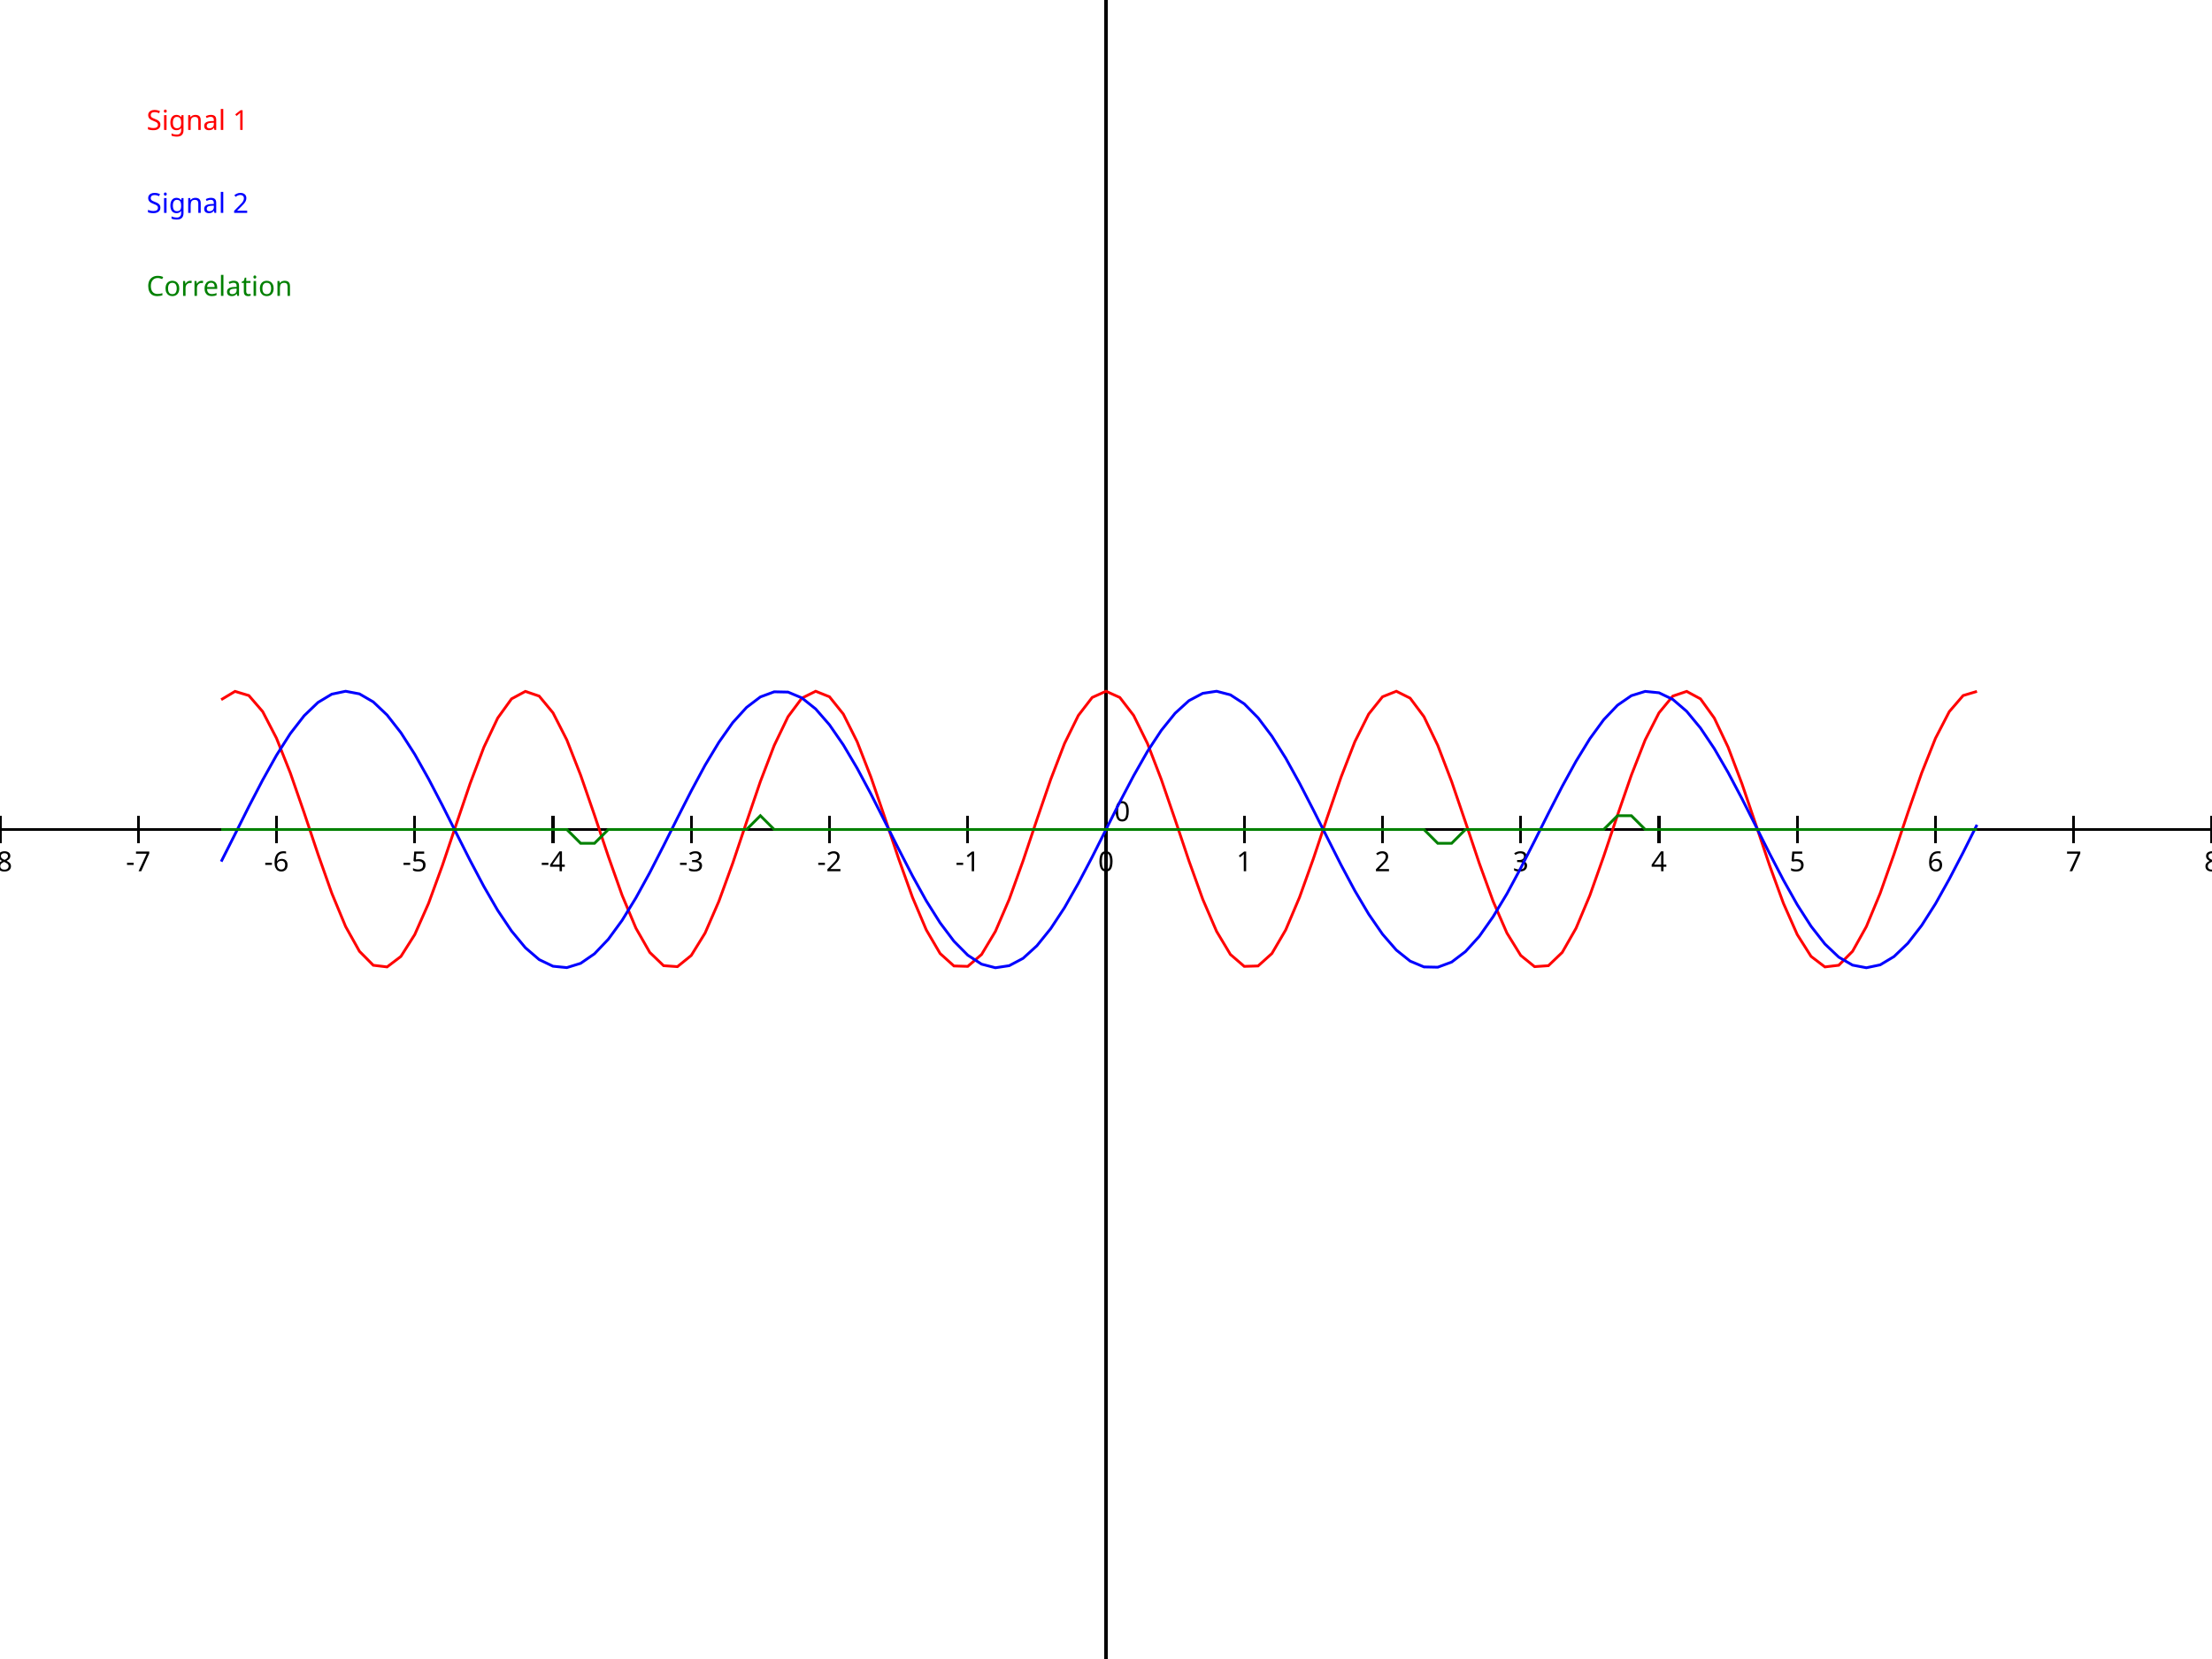
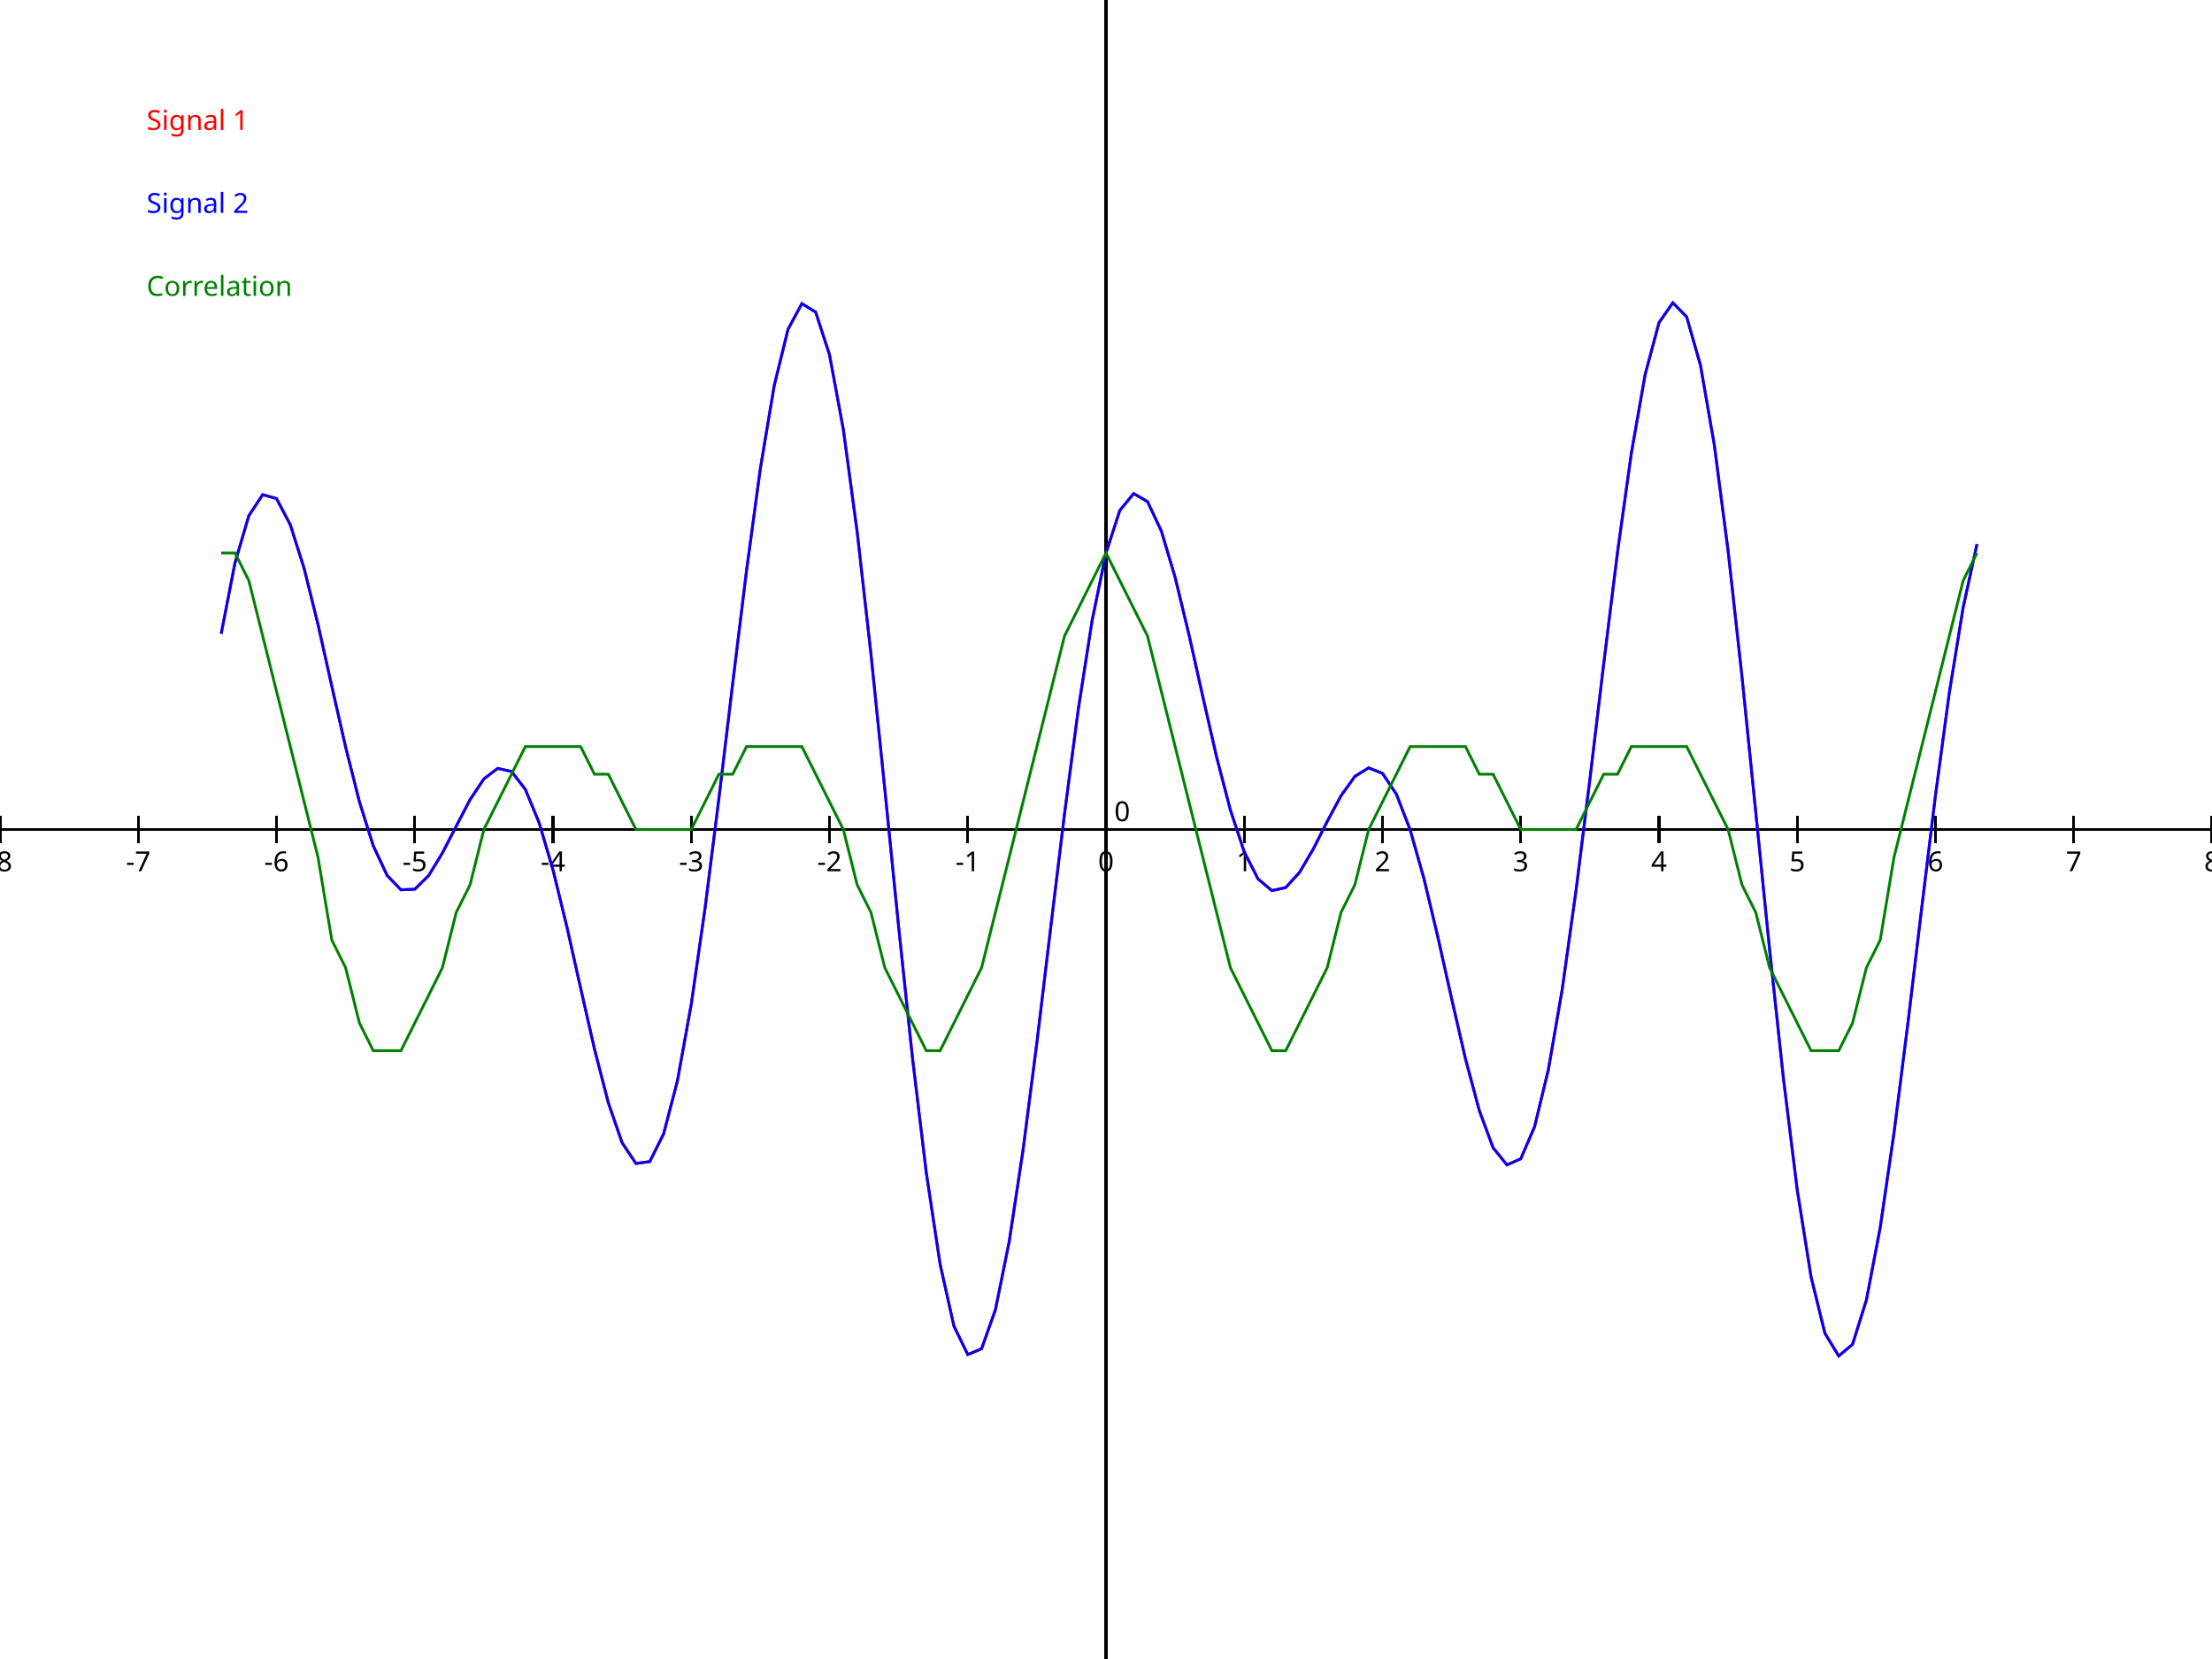
<svg xmlns="http://www.w3.org/2000/svg" fill="none" font-family="sans-serif" font-size="10px" height="600.0" stroke="none" stroke-width="1.5" width="800.0">
  <rect fill="rgb(255,255,255)" height="600" width="800" />
  <g transform="translate(0.0,0.0)">
    <line shape-rendering="crispEdges" stroke="rgb(0,0,0)" stroke-width="1" x1="0" x2="800" y1="300" y2="300" />
  </g>
  <g transform="translate(0.0,0.0)">
    <line shape-rendering="crispEdges" stroke="rgb(0,0,0)" stroke-width="1" x1="400" x2="400" y1="0" y2="600" />
  </g>
  <g transform="translate(0.0,0.0)">
+     <line shape-rendering="crispEdges" stroke="rgb(0,0,0)" stroke-width="1" x1="395.0" x2="405.0" y1="20300.0" y2="20300.0" />
+     <line shape-rendering="crispEdges" stroke="rgb(0,0,0)" stroke-width="1" x1="395.0" x2="405.0" y1="19300.0" y2="19300.0" />
+     <line shape-rendering="crispEdges" stroke="rgb(0,0,0)" stroke-width="1" x1="395.0" x2="405.0" y1="18300.0" y2="18300.0" />
+     <line shape-rendering="crispEdges" stroke="rgb(0,0,0)" stroke-width="1" x1="395.0" x2="405.0" y1="17300.0" y2="17300.0" />
+     <line shape-rendering="crispEdges" stroke="rgb(0,0,0)" stroke-width="1" x1="395.0" x2="405.0" y1="16300.0" y2="16300.0" />
+     <line shape-rendering="crispEdges" stroke="rgb(0,0,0)" stroke-width="1" x1="395.0" x2="405.0" y1="15300.0" y2="15300.0" />
+     <line shape-rendering="crispEdges" stroke="rgb(0,0,0)" stroke-width="1" x1="395.0" x2="405.0" y1="14300.0" y2="14300.0" />
+     <line shape-rendering="crispEdges" stroke="rgb(0,0,0)" stroke-width="1" x1="395.0" x2="405.0" y1="13300.0" y2="13300.0" />
+     <line shape-rendering="crispEdges" stroke="rgb(0,0,0)" stroke-width="1" x1="395.0" x2="405.0" y1="12300.0" y2="12300.0" />
+     <line shape-rendering="crispEdges" stroke="rgb(0,0,0)" stroke-width="1" x1="395.0" x2="405.0" y1="11300.0" y2="11300.0" />
    <line shape-rendering="crispEdges" stroke="rgb(0,0,0)" stroke-width="1" x1="395.0" x2="405.0" y1="10300.0" y2="10300.0" />
-     <line shape-rendering="crispEdges" stroke="rgb(0,0,0)" stroke-width="1" x1="395.0" x2="405.0" y1="9800.0" y2="9800.0" />
    <line shape-rendering="crispEdges" stroke="rgb(0,0,0)" stroke-width="1" x1="395.0" x2="405.0" y1="9300.0" y2="9300.0" />
-     <line shape-rendering="crispEdges" stroke="rgb(0,0,0)" stroke-width="1" x1="395.0" x2="405.0" y1="8800.0" y2="8800.0" />
    <line shape-rendering="crispEdges" stroke="rgb(0,0,0)" stroke-width="1" x1="395.0" x2="405.0" y1="8300.0" y2="8300.0" />
-     <line shape-rendering="crispEdges" stroke="rgb(0,0,0)" stroke-width="1" x1="395.0" x2="405.0" y1="7800.0" y2="7800.0" />
    <line shape-rendering="crispEdges" stroke="rgb(0,0,0)" stroke-width="1" x1="395.0" x2="405.0" y1="7300.0" y2="7300.0" />
-     <line shape-rendering="crispEdges" stroke="rgb(0,0,0)" stroke-width="1" x1="395.0" x2="405.0" y1="6800.0" y2="6800.0" />
    <line shape-rendering="crispEdges" stroke="rgb(0,0,0)" stroke-width="1" x1="395.0" x2="405.0" y1="6300.0" y2="6300.0" />
-     <line shape-rendering="crispEdges" stroke="rgb(0,0,0)" stroke-width="1" x1="395.0" x2="405.0" y1="5800.0" y2="5800.0" />
    <line shape-rendering="crispEdges" stroke="rgb(0,0,0)" stroke-width="1" x1="395.0" x2="405.0" y1="5300.0" y2="5300.0" />
-     <line shape-rendering="crispEdges" stroke="rgb(0,0,0)" stroke-width="1" x1="395.0" x2="405.0" y1="4800.0" y2="4800.0" />
    <line shape-rendering="crispEdges" stroke="rgb(0,0,0)" stroke-width="1" x1="395.0" x2="405.0" y1="4300.0" y2="4300.0" />
-     <line shape-rendering="crispEdges" stroke="rgb(0,0,0)" stroke-width="1" x1="395.0" x2="405.0" y1="3800.0" y2="3800.0" />
    <line shape-rendering="crispEdges" stroke="rgb(0,0,0)" stroke-width="1" x1="395.0" x2="405.0" y1="3300.0" y2="3300.0" />
-     <line shape-rendering="crispEdges" stroke="rgb(0,0,0)" stroke-width="1" x1="395.0" x2="405.0" y1="2800.0" y2="2800.0" />
    <line shape-rendering="crispEdges" stroke="rgb(0,0,0)" stroke-width="1" x1="395.0" x2="405.0" y1="2300.0" y2="2300.0" />
-     <line shape-rendering="crispEdges" stroke="rgb(0,0,0)" stroke-width="1" x1="395.0" x2="405.0" y1="1800.0" y2="1800.0" />
    <line shape-rendering="crispEdges" stroke="rgb(0,0,0)" stroke-width="1" x1="395.0" x2="405.0" y1="1300.0" y2="1300.0" />
-     <line shape-rendering="crispEdges" stroke="rgb(0,0,0)" stroke-width="1" x1="395.0" x2="405.0" y1="800.0" y2="800.0" />
    <line shape-rendering="crispEdges" stroke="rgb(0,0,0)" stroke-width="1" x1="395.0" x2="405.0" y1="300.0" y2="300.0" />
-     <line shape-rendering="crispEdges" stroke="rgb(0,0,0)" stroke-width="1" x1="395.0" x2="405.0" y1="-200.0" y2="-200.0" />
    <line shape-rendering="crispEdges" stroke="rgb(0,0,0)" stroke-width="1" x1="395.0" x2="405.0" y1="-700.0" y2="-700.0" />
-     <line shape-rendering="crispEdges" stroke="rgb(0,0,0)" stroke-width="1" x1="395.0" x2="405.0" y1="-1200.0" y2="-1200.0" />
    <line shape-rendering="crispEdges" stroke="rgb(0,0,0)" stroke-width="1" x1="395.0" x2="405.0" y1="-1700.0" y2="-1700.0" />
-     <line shape-rendering="crispEdges" stroke="rgb(0,0,0)" stroke-width="1" x1="395.0" x2="405.0" y1="-2200.0" y2="-2200.0" />
    <line shape-rendering="crispEdges" stroke="rgb(0,0,0)" stroke-width="1" x1="395.0" x2="405.0" y1="-2700.0" y2="-2700.0" />
-     <line shape-rendering="crispEdges" stroke="rgb(0,0,0)" stroke-width="1" x1="395.0" x2="405.0" y1="-3200.0" y2="-3200.0" />
    <line shape-rendering="crispEdges" stroke="rgb(0,0,0)" stroke-width="1" x1="395.0" x2="405.0" y1="-3700.0" y2="-3700.0" />
-     <line shape-rendering="crispEdges" stroke="rgb(0,0,0)" stroke-width="1" x1="395.0" x2="405.0" y1="-4200.0" y2="-4200.0" />
    <line shape-rendering="crispEdges" stroke="rgb(0,0,0)" stroke-width="1" x1="395.0" x2="405.0" y1="-4700.0" y2="-4700.0" />
-     <line shape-rendering="crispEdges" stroke="rgb(0,0,0)" stroke-width="1" x1="395.0" x2="405.0" y1="-5200.0" y2="-5200.0" />
    <line shape-rendering="crispEdges" stroke="rgb(0,0,0)" stroke-width="1" x1="395.0" x2="405.0" y1="-5700.0" y2="-5700.0" />
-     <line shape-rendering="crispEdges" stroke="rgb(0,0,0)" stroke-width="1" x1="395.0" x2="405.0" y1="-6200.0" y2="-6200.0" />
    <line shape-rendering="crispEdges" stroke="rgb(0,0,0)" stroke-width="1" x1="395.0" x2="405.0" y1="-6700.0" y2="-6700.0" />
-     <line shape-rendering="crispEdges" stroke="rgb(0,0,0)" stroke-width="1" x1="395.0" x2="405.0" y1="-7200.0" y2="-7200.0" />
    <line shape-rendering="crispEdges" stroke="rgb(0,0,0)" stroke-width="1" x1="395.0" x2="405.0" y1="-7700.0" y2="-7700.0" />
-     <line shape-rendering="crispEdges" stroke="rgb(0,0,0)" stroke-width="1" x1="395.0" x2="405.0" y1="-8200.0" y2="-8200.0" />
    <line shape-rendering="crispEdges" stroke="rgb(0,0,0)" stroke-width="1" x1="395.0" x2="405.0" y1="-8700.0" y2="-8700.0" />
-     <line shape-rendering="crispEdges" stroke="rgb(0,0,0)" stroke-width="1" x1="395.0" x2="405.0" y1="-9200.0" y2="-9200.0" />
+     <line shape-rendering="crispEdges" stroke="rgb(0,0,0)" stroke-width="1" x1="395.0" x2="405.0" y1="-9700.0" y2="-9700.0" />
+     <line shape-rendering="crispEdges" stroke="rgb(0,0,0)" stroke-width="1" x1="395.0" x2="405.0" y1="-10700.0" y2="-10700.0" />
+     <line shape-rendering="crispEdges" stroke="rgb(0,0,0)" stroke-width="1" x1="395.0" x2="405.0" y1="-11700.0" y2="-11700.0" />
+     <line shape-rendering="crispEdges" stroke="rgb(0,0,0)" stroke-width="1" x1="395.0" x2="405.0" y1="-12700.0" y2="-12700.0" />
+     <line shape-rendering="crispEdges" stroke="rgb(0,0,0)" stroke-width="1" x1="395.0" x2="405.0" y1="-13700.0" y2="-13700.0" />
+     <line shape-rendering="crispEdges" stroke="rgb(0,0,0)" stroke-width="1" x1="395.0" x2="405.0" y1="-14700.0" y2="-14700.0" />
+     <line shape-rendering="crispEdges" stroke="rgb(0,0,0)" stroke-width="1" x1="395.0" x2="405.0" y1="-15700.0" y2="-15700.0" />
+     <line shape-rendering="crispEdges" stroke="rgb(0,0,0)" stroke-width="1" x1="395.0" x2="405.0" y1="-16700.0" y2="-16700.0" />
+     <line shape-rendering="crispEdges" stroke="rgb(0,0,0)" stroke-width="1" x1="395.0" x2="405.0" y1="-17700.0" y2="-17700.0" />
+     <line shape-rendering="crispEdges" stroke="rgb(0,0,0)" stroke-width="1" x1="395.0" x2="405.0" y1="-18700.0" y2="-18700.0" />
  </g>
  <g transform="translate(0.0,0.0)">
-     <text fill="rgb(0,0,0)" pointer-events="none" transform="translate(400,10300.0)" x="3" y="-3">-200</text>
-     <text fill="rgb(0,0,0)" pointer-events="none" transform="translate(400,9800.0)" x="3" y="-3">-190</text>
-     <text fill="rgb(0,0,0)" pointer-events="none" transform="translate(400,9300.0)" x="3" y="-3">-180</text>
-     <text fill="rgb(0,0,0)" pointer-events="none" transform="translate(400,8800.0)" x="3" y="-3">-170</text>
-     <text fill="rgb(0,0,0)" pointer-events="none" transform="translate(400,8300.0)" x="3" y="-3">-160</text>
-     <text fill="rgb(0,0,0)" pointer-events="none" transform="translate(400,7800.0)" x="3" y="-3">-150</text>
-     <text fill="rgb(0,0,0)" pointer-events="none" transform="translate(400,7300.0)" x="3" y="-3">-140</text>
-     <text fill="rgb(0,0,0)" pointer-events="none" transform="translate(400,6800.0)" x="3" y="-3">-130</text>
-     <text fill="rgb(0,0,0)" pointer-events="none" transform="translate(400,6300.0)" x="3" y="-3">-120</text>
-     <text fill="rgb(0,0,0)" pointer-events="none" transform="translate(400,5800.0)" x="3" y="-3">-110</text>
-     <text fill="rgb(0,0,0)" pointer-events="none" transform="translate(400,5300.0)" x="3" y="-3">-100</text>
-     <text fill="rgb(0,0,0)" pointer-events="none" transform="translate(400,4800.0)" x="3" y="-3">-90</text>
-     <text fill="rgb(0,0,0)" pointer-events="none" transform="translate(400,4300.0)" x="3" y="-3">-80</text>
-     <text fill="rgb(0,0,0)" pointer-events="none" transform="translate(400,3800.0)" x="3" y="-3">-70</text>
-     <text fill="rgb(0,0,0)" pointer-events="none" transform="translate(400,3300.0)" x="3" y="-3">-60</text>
-     <text fill="rgb(0,0,0)" pointer-events="none" transform="translate(400,2800.0)" x="3" y="-3">-50</text>
-     <text fill="rgb(0,0,0)" pointer-events="none" transform="translate(400,2300.0)" x="3" y="-3">-40</text>
-     <text fill="rgb(0,0,0)" pointer-events="none" transform="translate(400,1800.0)" x="3" y="-3">-30</text>
-     <text fill="rgb(0,0,0)" pointer-events="none" transform="translate(400,1300.0)" x="3" y="-3">-20</text>
-     <text fill="rgb(0,0,0)" pointer-events="none" transform="translate(400,800.0)" x="3" y="-3">-10</text>
+     <text fill="rgb(0,0,0)" pointer-events="none" transform="translate(400,20300.0)" x="3" y="-3">-200</text>
+     <text fill="rgb(0,0,0)" pointer-events="none" transform="translate(400,19300.0)" x="3" y="-3">-190</text>
+     <text fill="rgb(0,0,0)" pointer-events="none" transform="translate(400,18300.0)" x="3" y="-3">-180</text>
+     <text fill="rgb(0,0,0)" pointer-events="none" transform="translate(400,17300.0)" x="3" y="-3">-170</text>
+     <text fill="rgb(0,0,0)" pointer-events="none" transform="translate(400,16300.0)" x="3" y="-3">-160</text>
+     <text fill="rgb(0,0,0)" pointer-events="none" transform="translate(400,15300.0)" x="3" y="-3">-150</text>
+     <text fill="rgb(0,0,0)" pointer-events="none" transform="translate(400,14300.0)" x="3" y="-3">-140</text>
+     <text fill="rgb(0,0,0)" pointer-events="none" transform="translate(400,13300.0)" x="3" y="-3">-130</text>
+     <text fill="rgb(0,0,0)" pointer-events="none" transform="translate(400,12300.0)" x="3" y="-3">-120</text>
+     <text fill="rgb(0,0,0)" pointer-events="none" transform="translate(400,11300.0)" x="3" y="-3">-110</text>
+     <text fill="rgb(0,0,0)" pointer-events="none" transform="translate(400,10300.0)" x="3" y="-3">-100</text>
+     <text fill="rgb(0,0,0)" pointer-events="none" transform="translate(400,9300.0)" x="3" y="-3">-90</text>
+     <text fill="rgb(0,0,0)" pointer-events="none" transform="translate(400,8300.0)" x="3" y="-3">-80</text>
+     <text fill="rgb(0,0,0)" pointer-events="none" transform="translate(400,7300.0)" x="3" y="-3">-70</text>
+     <text fill="rgb(0,0,0)" pointer-events="none" transform="translate(400,6300.0)" x="3" y="-3">-60</text>
+     <text fill="rgb(0,0,0)" pointer-events="none" transform="translate(400,5300.0)" x="3" y="-3">-50</text>
+     <text fill="rgb(0,0,0)" pointer-events="none" transform="translate(400,4300.0)" x="3" y="-3">-40</text>
+     <text fill="rgb(0,0,0)" pointer-events="none" transform="translate(400,3300.0)" x="3" y="-3">-30</text>
+     <text fill="rgb(0,0,0)" pointer-events="none" transform="translate(400,2300.0)" x="3" y="-3">-20</text>
+     <text fill="rgb(0,0,0)" pointer-events="none" transform="translate(400,1300.0)" x="3" y="-3">-10</text>
    <text fill="rgb(0,0,0)" pointer-events="none" transform="translate(400,300.0)" x="3" y="-3">0</text>
-     <text fill="rgb(0,0,0)" pointer-events="none" transform="translate(400,-200.0)" x="3" y="-3">10</text>
-     <text fill="rgb(0,0,0)" pointer-events="none" transform="translate(400,-700.0)" x="3" y="-3">20</text>
-     <text fill="rgb(0,0,0)" pointer-events="none" transform="translate(400,-1200.0)" x="3" y="-3">30</text>
-     <text fill="rgb(0,0,0)" pointer-events="none" transform="translate(400,-1700.0)" x="3" y="-3">40</text>
-     <text fill="rgb(0,0,0)" pointer-events="none" transform="translate(400,-2200.0)" x="3" y="-3">50</text>
-     <text fill="rgb(0,0,0)" pointer-events="none" transform="translate(400,-2700.0)" x="3" y="-3">60</text>
-     <text fill="rgb(0,0,0)" pointer-events="none" transform="translate(400,-3200.0)" x="3" y="-3">70</text>
-     <text fill="rgb(0,0,0)" pointer-events="none" transform="translate(400,-3700.0)" x="3" y="-3">80</text>
-     <text fill="rgb(0,0,0)" pointer-events="none" transform="translate(400,-4200.0)" x="3" y="-3">90</text>
-     <text fill="rgb(0,0,0)" pointer-events="none" transform="translate(400,-4700.0)" x="3" y="-3">100</text>
-     <text fill="rgb(0,0,0)" pointer-events="none" transform="translate(400,-5200.0)" x="3" y="-3">110</text>
-     <text fill="rgb(0,0,0)" pointer-events="none" transform="translate(400,-5700.0)" x="3" y="-3">120</text>
-     <text fill="rgb(0,0,0)" pointer-events="none" transform="translate(400,-6200.0)" x="3" y="-3">130</text>
-     <text fill="rgb(0,0,0)" pointer-events="none" transform="translate(400,-6700.0)" x="3" y="-3">140</text>
-     <text fill="rgb(0,0,0)" pointer-events="none" transform="translate(400,-7200.0)" x="3" y="-3">150</text>
-     <text fill="rgb(0,0,0)" pointer-events="none" transform="translate(400,-7700.0)" x="3" y="-3">160</text>
-     <text fill="rgb(0,0,0)" pointer-events="none" transform="translate(400,-8200.0)" x="3" y="-3">170</text>
-     <text fill="rgb(0,0,0)" pointer-events="none" transform="translate(400,-8700.0)" x="3" y="-3">180</text>
-     <text fill="rgb(0,0,0)" pointer-events="none" transform="translate(400,-9200.0)" x="3" y="-3">190</text>
+     <text fill="rgb(0,0,0)" pointer-events="none" transform="translate(400,-700.0)" x="3" y="-3">10</text>
+     <text fill="rgb(0,0,0)" pointer-events="none" transform="translate(400,-1700.0)" x="3" y="-3">20</text>
+     <text fill="rgb(0,0,0)" pointer-events="none" transform="translate(400,-2700.0)" x="3" y="-3">30</text>
+     <text fill="rgb(0,0,0)" pointer-events="none" transform="translate(400,-3700.0)" x="3" y="-3">40</text>
+     <text fill="rgb(0,0,0)" pointer-events="none" transform="translate(400,-4700.0)" x="3" y="-3">50</text>
+     <text fill="rgb(0,0,0)" pointer-events="none" transform="translate(400,-5700.0)" x="3" y="-3">60</text>
+     <text fill="rgb(0,0,0)" pointer-events="none" transform="translate(400,-6700.0)" x="3" y="-3">70</text>
+     <text fill="rgb(0,0,0)" pointer-events="none" transform="translate(400,-7700.0)" x="3" y="-3">80</text>
+     <text fill="rgb(0,0,0)" pointer-events="none" transform="translate(400,-8700.0)" x="3" y="-3">90</text>
+     <text fill="rgb(0,0,0)" pointer-events="none" transform="translate(400,-9700.0)" x="3" y="-3">100</text>
+     <text fill="rgb(0,0,0)" pointer-events="none" transform="translate(400,-10700.0)" x="3" y="-3">110</text>
+     <text fill="rgb(0,0,0)" pointer-events="none" transform="translate(400,-11700.0)" x="3" y="-3">120</text>
+     <text fill="rgb(0,0,0)" pointer-events="none" transform="translate(400,-12700.0)" x="3" y="-3">130</text>
+     <text fill="rgb(0,0,0)" pointer-events="none" transform="translate(400,-13700.0)" x="3" y="-3">140</text>
+     <text fill="rgb(0,0,0)" pointer-events="none" transform="translate(400,-14700.0)" x="3" y="-3">150</text>
+     <text fill="rgb(0,0,0)" pointer-events="none" transform="translate(400,-15700.0)" x="3" y="-3">160</text>
+     <text fill="rgb(0,0,0)" pointer-events="none" transform="translate(400,-16700.0)" x="3" y="-3">170</text>
+     <text fill="rgb(0,0,0)" pointer-events="none" transform="translate(400,-17700.0)" x="3" y="-3">180</text>
+     <text fill="rgb(0,0,0)" pointer-events="none" transform="translate(400,-18700.0)" x="3" y="-3">190</text>
  </g>
  <g transform="translate(0.0,0.0)">
    <line shape-rendering="crispEdges" stroke="rgb(0,0,0)" stroke-width="1" x1="-100.0" x2="-100.0" y1="295.0" y2="305.0" />
    <line shape-rendering="crispEdges" stroke="rgb(0,0,0)" stroke-width="1" x1="-50.0" x2="-50.0" y1="295.0" y2="305.0" />
    <line shape-rendering="crispEdges" stroke="rgb(0,0,0)" stroke-width="1" x1="0.0" x2="0.0" y1="295.0" y2="305.0" />
    <line shape-rendering="crispEdges" stroke="rgb(0,0,0)" stroke-width="1" x1="50.0" x2="50.0" y1="295.0" y2="305.0" />
    <line shape-rendering="crispEdges" stroke="rgb(0,0,0)" stroke-width="1" x1="100.0" x2="100.0" y1="295.0" y2="305.0" />
    <line shape-rendering="crispEdges" stroke="rgb(0,0,0)" stroke-width="1" x1="150.0" x2="150.0" y1="295.0" y2="305.0" />
    <line shape-rendering="crispEdges" stroke="rgb(0,0,0)" stroke-width="1" x1="200.0" x2="200.0" y1="295.0" y2="305.0" />
    <line shape-rendering="crispEdges" stroke="rgb(0,0,0)" stroke-width="1" x1="250.0" x2="250.0" y1="295.0" y2="305.0" />
    <line shape-rendering="crispEdges" stroke="rgb(0,0,0)" stroke-width="1" x1="300.0" x2="300.0" y1="295.0" y2="305.0" />
    <line shape-rendering="crispEdges" stroke="rgb(0,0,0)" stroke-width="1" x1="350.0" x2="350.0" y1="295.0" y2="305.0" />
    <line shape-rendering="crispEdges" stroke="rgb(0,0,0)" stroke-width="1" x1="400.0" x2="400.0" y1="295.0" y2="305.0" />
    <line shape-rendering="crispEdges" stroke="rgb(0,0,0)" stroke-width="1" x1="450.0" x2="450.0" y1="295.0" y2="305.0" />
    <line shape-rendering="crispEdges" stroke="rgb(0,0,0)" stroke-width="1" x1="500.0" x2="500.0" y1="295.0" y2="305.0" />
    <line shape-rendering="crispEdges" stroke="rgb(0,0,0)" stroke-width="1" x1="550.0" x2="550.0" y1="295.0" y2="305.0" />
    <line shape-rendering="crispEdges" stroke="rgb(0,0,0)" stroke-width="1" x1="600.0" x2="600.0" y1="295.0" y2="305.0" />
    <line shape-rendering="crispEdges" stroke="rgb(0,0,0)" stroke-width="1" x1="650.0" x2="650.0" y1="295.0" y2="305.0" />
    <line shape-rendering="crispEdges" stroke="rgb(0,0,0)" stroke-width="1" x1="700.0" x2="700.0" y1="295.0" y2="305.0" />
    <line shape-rendering="crispEdges" stroke="rgb(0,0,0)" stroke-width="1" x1="750.0" x2="750.0" y1="295.0" y2="305.0" />
    <line shape-rendering="crispEdges" stroke="rgb(0,0,0)" stroke-width="1" x1="800.0" x2="800.0" y1="295.0" y2="305.0" />
    <line shape-rendering="crispEdges" stroke="rgb(0,0,0)" stroke-width="1" x1="850.0" x2="850.0" y1="295.0" y2="305.0" />
  </g>
  <g transform="translate(0.0,0.0)">
    <text dy=".71em" fill="rgb(0,0,0)" pointer-events="none" text-anchor="middle" transform="translate(-100.0,305.0)" y="3">-10</text>
    <text dy=".71em" fill="rgb(0,0,0)" pointer-events="none" text-anchor="middle" transform="translate(-50.0,305.0)" y="3">-9</text>
    <text dy=".71em" fill="rgb(0,0,0)" pointer-events="none" text-anchor="middle" transform="translate(0.0,305.0)" y="3">-8</text>
    <text dy=".71em" fill="rgb(0,0,0)" pointer-events="none" text-anchor="middle" transform="translate(50.0,305.0)" y="3">-7</text>
    <text dy=".71em" fill="rgb(0,0,0)" pointer-events="none" text-anchor="middle" transform="translate(100.0,305.0)" y="3">-6</text>
    <text dy=".71em" fill="rgb(0,0,0)" pointer-events="none" text-anchor="middle" transform="translate(150.0,305.0)" y="3">-5</text>
    <text dy=".71em" fill="rgb(0,0,0)" pointer-events="none" text-anchor="middle" transform="translate(200.0,305.0)" y="3">-4</text>
    <text dy=".71em" fill="rgb(0,0,0)" pointer-events="none" text-anchor="middle" transform="translate(250.0,305.0)" y="3">-3</text>
    <text dy=".71em" fill="rgb(0,0,0)" pointer-events="none" text-anchor="middle" transform="translate(300.0,305.0)" y="3">-2</text>
    <text dy=".71em" fill="rgb(0,0,0)" pointer-events="none" text-anchor="middle" transform="translate(350.0,305.0)" y="3">-1</text>
    <text dy=".71em" fill="rgb(0,0,0)" pointer-events="none" text-anchor="middle" transform="translate(400.0,305.0)" y="3">0</text>
    <text dy=".71em" fill="rgb(0,0,0)" pointer-events="none" text-anchor="middle" transform="translate(450.0,305.0)" y="3">1</text>
    <text dy=".71em" fill="rgb(0,0,0)" pointer-events="none" text-anchor="middle" transform="translate(500.0,305.0)" y="3">2</text>
    <text dy=".71em" fill="rgb(0,0,0)" pointer-events="none" text-anchor="middle" transform="translate(550.0,305.0)" y="3">3</text>
    <text dy=".71em" fill="rgb(0,0,0)" pointer-events="none" text-anchor="middle" transform="translate(600.0,305.0)" y="3">4</text>
    <text dy=".71em" fill="rgb(0,0,0)" pointer-events="none" text-anchor="middle" transform="translate(650.0,305.0)" y="3">5</text>
    <text dy=".71em" fill="rgb(0,0,0)" pointer-events="none" text-anchor="middle" transform="translate(700.0,305.0)" y="3">6</text>
    <text dy=".71em" fill="rgb(0,0,0)" pointer-events="none" text-anchor="middle" transform="translate(750.0,305.0)" y="3">7</text>
    <text dy=".71em" fill="rgb(0,0,0)" pointer-events="none" text-anchor="middle" transform="translate(800.0,305.0)" y="3">8</text>
    <text dy=".71em" fill="rgb(0,0,0)" pointer-events="none" text-anchor="middle" transform="translate(850.0,305.0)" y="3">9</text>
  </g>
  <g transform="translate(0.0,0.0)">
-     <path d="M80.0,253.05L85.0,250.05L90.0,251.55L95.0,257.35L100.0,267.0L105.0,279.55L110.0,293.95L115.0,308.9L120.0,323.05L125.0,335.1L130.0,344.05L135.0,349.1L140.0,349.7L145,345.9L150.0,338.0L155,326.7L160.0,313.0L165.0,298.15L170,283.45L175.0,270.25L180,259.7L185.0,252.75L190.0,250.05L195,251.75L200.0,257.8L205.0,267.6L210.0,280.35L215.0,294.8L220.0,309.7L225.0,323.8L230.0,335.7L235.0,344.45L240.0,349.25L245.0,349.6L250.0,345.55L255.0,337.45L260.0,325.95L265.0,312.2L270.0,297.3L275.0,282.65L280.0,269.6L285.0,259.2L290.0,252.5L295.0,250.0L300.0,252.0L305.0,258.25L310.0,268.25L315.0,281.1L320.0,295.65L325.0,310.55L330.0,324.5L335.0,336.3L340.0,344.85L345.0,349.35L350.0,349.5L355.0,345.2L360.0,336.85L365.0,325.25L370.0,311.35L375.0,296.45L380.0,281.9L385.0,268.9L390.0,258.75L395.0,252.25L400.0,250.0L405.0,252.25L410.0,258.75L415.0,268.9L420.0,281.9L425.0,296.45L430.0,311.35L435.0,325.25L440.0,336.85L445.0,345.2L450.0,349.5L455.0,349.35L460.0,344.85L465.0,336.3L470.0,324.5L475.0,310.55L480.0,295.65L485.0,281.1L490.0,268.25L495.0,258.25L500.0,252.0L505.0,250.0L510.0,252.5L515.0,259.2L520.0,269.6L525.0,282.65L530.0,297.3L535.0,312.2L540.0,325.95L545.0,337.45L550.0,345.55L555.0,349.6L560.0,349.25L565.0,344.45L570.0,335.7L575.0,323.8L580.0,309.7L585.0,294.8L590.0,280.35L595.0,267.6L600.0,257.8L605.0,251.75L610.0,250.05L615.0,252.75L620.0,259.7L625.0,270.25L630.0,283.45L635.0,298.15L640.0,313.0L645.0,326.7L650.0,338.0L655.0,345.9L660.0,349.7L665.0,349.1L670.0,344.05L675.0,335.1L680.0,323.05L685.0,308.9L690.0,293.95L695.0,279.55L700.0,267.0L705.0,257.35L710.0,251.55L715.0,250.05" fill="none" stroke="rgb(255,0,0)" stroke-width="1" />
+     <path d="M80.0,229.2L85.0,203.5L90.0,186.5L95.0,178.9L100.0,180.3L105.0,189.8L110.0,205.6L115.0,225.8L120.0,248.2L125.0,270.2L130.0,290.0L135.0,305.9L140.0,316.6L145,321.8L150.0,321.6L155,316.7L160.0,308.5L165.0,298.8L170,289.2L175.0,281.7L180,277.9L185.0,279.0L190.0,285.5L195,297.6L200.0,314.6L205.0,335.1L210.0,357.4L215.0,379.4L220.0,398.8L225.0,413.3L230.0,420.8L235.0,420.1L240.0,410.1L245.0,390.9L250.0,363.2L255.0,328.4L260.0,288.8L265.0,247.1L270.0,206.3L275.0,169.4L280.0,139.5L285.0,119.1L290.0,109.8L295.0,112.9L300.0,128.3L305.0,155.3L310.0,192.3L315.0,236.6L320.0,285.4L325.0,335.2L330.0,382.5L335.0,424.1L340.0,457.2L345.0,479.6L350.0,489.9L355.0,487.8L360.0,473.7L365.0,449.0L370.0,415.9L375.0,377.1L380.0,335.5L385.0,294.3L390.0,256.4L395.0,224.3L400.0,200.0L405.0,184.6L410.0,178.5L415.0,181.4L420.0,192.0L425.0,208.8L430.0,229.5L435.0,251.9L440.0,273.8L445.0,293.0L450.0,308.1L455.0,317.9L460.0,322.1L465.0,321.0L470.0,315.5L475.0,307.0L480.0,297.1L485.0,287.8L490.0,280.8L495.0,277.7L500.0,279.7L505.0,287.2L510.0,300.1L515.0,317.8L520.0,338.8L525.0,361.2L530.0,382.9L535.0,401.6L540.0,415.1L545.0,421.3L550.0,419.1L555.0,407.5L560.0,386.8L565.0,357.8L570.0,322.0L575.0,281.9L580.0,240.1L585.0,199.7L590.0,163.9L595.0,135.4L600.0,116.7L605.0,109.5L610.0,114.6L615.0,132.1L620.0,160.9L625.0,199.3L630.0,244.6L635.0,293.8L640.0,343.4L645.0,390.0L650.0,430.4L655.0,461.8L660.0,482.2L665.0,490.4L670.0,486.2L675.0,470.2L680.0,444.0L685.0,409.7L690.0,370.2L695.0,328.5L700.0,287.6L705.0,250.5L710.0,219.7L715.0,196.8" fill="none" stroke="rgb(255,0,0)" stroke-width="1" />
  </g>
  <g transform="translate(0.0,0.0)">
    <text fill="rgb(255,0,0)" pointer-events="none" transform="translate(50,50)" x="3" y="-3">Signal 1</text>
  </g>
  <g transform="translate(0.0,0.0)">
-     <path d="M80.0,311.6L85.0,301.7L90.0,291.7L95.0,282.1L100.0,273.15L105.0,265.3L110.0,258.85L115.0,254.05L120.0,251.05L125.0,250.0L130.0,250.95L135.0,253.85L140.0,258.6L145,265.0L150.0,272.8L155,281.7L160.0,291.3L165.0,301.25L170,311.15L175.0,320.6L180,329.25L185.0,336.7L190.0,342.75L195,347.05L200.0,349.45L205.0,349.95L210.0,348.4L215.0,344.95L220.0,339.7L225.0,332.85L230.0,324.7L235.0,315.6L240.0,305.85L245.0,295.85L250.0,286.05L255.0,276.75L260.0,268.45L265.0,261.35L270.0,255.85L275.0,252.05L280.0,250.2L285.0,250.3L290.0,252.4L295.0,256.4L300.0,262.15L305.0,269.4L310.0,277.85L315.0,287.2L320.0,297.1L325.0,307.05L330.0,316.75L335.0,325.8L340.0,333.75L345.0,340.4L350.0,345.45L355.0,348.7L360.0,350.0L365.0,349.25L370.0,346.6L375.0,342.05L380.0,335.85L385.0,328.25L390.0,319.45L395.0,309.95L400.0,300.0L405.0,290.05L410.0,280.55L415.0,271.75L420.0,264.15L425.0,257.95L430.0,253.4L435.0,250.75L440.0,250.0L445.0,251.3L450.0,254.55L455.0,259.6L460.0,266.25L465.0,274.2L470.0,283.25L475.0,292.95L480.0,302.9L485.0,312.8L490.0,322.15L495.0,330.6L500.0,337.85L505.0,343.6L510.0,347.6L515.0,349.7L520.0,349.8L525.0,347.95L530.0,344.15L535.0,338.65L540.0,331.55L545.0,323.25L550.0,313.95L555.0,304.15L560.0,294.15L565.0,284.4L570.0,275.3L575.0,267.15L580.0,260.3L585.0,255.05L590.0,251.6L595.0,250.05L600.0,250.55L605.0,252.95L610.0,257.25L615.0,263.3L620.0,270.75L625.0,279.4L630.0,288.85L635.0,298.75L640.0,308.7L645.0,318.3L650.0,327.2L655.0,335.0L660.0,341.4L665.0,346.15L670.0,349.05L675.0,350.0L680.0,348.95L685.0,345.95L690.0,341.15L695.0,334.7L700.0,326.85L705.0,317.9L710.0,308.3L715.0,298.3" fill="none" stroke="rgb(0,0,255)" stroke-width="1" />
+     <path d="M80.0,229.2L85.0,203.5L90.0,186.5L95.0,178.9L100.0,180.3L105.0,189.8L110.0,205.6L115.0,225.8L120.0,248.2L125.0,270.2L130.0,290.0L135.0,305.9L140.0,316.6L145,321.8L150.0,321.6L155,316.7L160.0,308.5L165.0,298.8L170,289.2L175.0,281.7L180,277.9L185.0,279.0L190.0,285.5L195,297.6L200.0,314.6L205.0,335.1L210.0,357.4L215.0,379.4L220.0,398.8L225.0,413.3L230.0,420.8L235.0,420.1L240.0,410.1L245.0,390.9L250.0,363.2L255.0,328.4L260.0,288.8L265.0,247.1L270.0,206.3L275.0,169.4L280.0,139.5L285.0,119.1L290.0,109.8L295.0,112.9L300.0,128.3L305.0,155.3L310.0,192.3L315.0,236.6L320.0,285.4L325.0,335.2L330.0,382.5L335.0,424.1L340.0,457.2L345.0,479.6L350.0,489.9L355.0,487.8L360.0,473.7L365.0,449.0L370.0,415.9L375.0,377.1L380.0,335.5L385.0,294.3L390.0,256.4L395.0,224.3L400.0,200.0L405.0,184.6L410.0,178.5L415.0,181.4L420.0,192.0L425.0,208.8L430.0,229.5L435.0,251.9L440.0,273.8L445.0,293.0L450.0,308.1L455.0,317.9L460.0,322.1L465.0,321.0L470.0,315.5L475.0,307.0L480.0,297.1L485.0,287.8L490.0,280.8L495.0,277.7L500.0,279.7L505.0,287.2L510.0,300.1L515.0,317.8L520.0,338.8L525.0,361.2L530.0,382.9L535.0,401.6L540.0,415.1L545.0,421.3L550.0,419.1L555.0,407.5L560.0,386.8L565.0,357.8L570.0,322.0L575.0,281.9L580.0,240.1L585.0,199.7L590.0,163.9L595.0,135.4L600.0,116.7L605.0,109.5L610.0,114.6L615.0,132.1L620.0,160.9L625.0,199.3L630.0,244.6L635.0,293.8L640.0,343.4L645.0,390.0L650.0,430.4L655.0,461.8L660.0,482.2L665.0,490.4L670.0,486.2L675.0,470.2L680.0,444.0L685.0,409.7L690.0,370.2L695.0,328.5L700.0,287.6L705.0,250.5L710.0,219.7L715.0,196.8" fill="none" stroke="rgb(0,0,255)" stroke-width="1" />
  </g>
  <g transform="translate(0.0,0.0)">
    <text fill="rgb(0,0,255)" pointer-events="none" transform="translate(50,80)" x="3" y="-3">Signal 2</text>
  </g>
  <g transform="translate(0.0,0.0)">
-     <path d="M80.0,300.0L85.0,300.0L90.0,300.0L95.0,300.0L100.0,300.0L105.0,300.0L110.0,300.0L115.0,300.0L120.0,300.0L125.0,300.0L130.0,300.0L135.0,300.0L140.0,300.0L145,300.0L150.0,300.0L155,300.0L160.0,300.0L165.0,300.0L170,300.0L175.0,300.0L180,300.0L185.0,300.0L190.0,300.0L195,300.0L200.0,300.0L205.0,300.0L210.0,305.0L215.0,305.0L220.0,300.0L225.0,300.0L230.0,300.0L235.0,300.0L240.0,300.0L245.0,300.0L250.0,300.0L255.0,300.0L260.0,300.0L265.0,300.0L270.0,300.0L275.0,295.0L280.0,300.0L285.0,300.0L290.0,300.0L295.0,300.0L300.0,300.0L305.0,300.0L310.0,300.0L315.0,300.0L320.0,300.0L325.0,300.0L330.0,300.0L335.0,300.0L340.0,300.0L345.0,300.0L350.0,300.0L355.0,300.0L360.0,300.0L365.0,300.0L370.0,300.0L375.0,300.0L380.0,300.0L385.0,300.0L390.0,300.0L395.0,300.0L400.0,300.0L405.0,300.0L410.0,300.0L415.0,300.0L420.0,300.0L425.0,300.0L430.0,300.0L435.0,300.0L440.0,300.0L445.0,300.0L450.0,300.0L455.0,300.0L460.0,300.0L465.0,300.0L470.0,300.0L475.0,300.0L480.0,300.0L485.0,300.0L490.0,300.0L495.0,300.0L500.0,300.0L505.0,300.0L510.0,300.0L515.0,300.0L520.0,305.0L525.0,305.0L530.0,300.0L535.0,300.0L540.0,300.0L545.0,300.0L550.0,300.0L555.0,300.0L560.0,300.0L565.0,300.0L570.0,300.0L575.0,300.0L580.0,300.0L585.0,295.0L590.0,295.0L595.0,300.0L600.0,300.0L605.0,300.0L610.0,300.0L615.0,300.0L620.0,300.0L625.0,300.0L630.0,300.0L635.0,300.0L640.0,300.0L645.0,300.0L650.0,300.0L655.0,300.0L660.0,300.0L665.0,300.0L670.0,300.0L675.0,300.0L680.0,300.0L685.0,300.0L690.0,300.0L695.0,300.0L700.0,300.0L705.0,300.0L710.0,300.0L715.0,300.0" fill="none" stroke="rgb(0,128,0)" stroke-width="1" />
+     <path d="M80.0,200.0L85.0,200.0L90.0,210.0L95.0,230.0L100.0,250.0L105.0,270.0L110.0,290.0L115.0,310.0L120.0,340.0L125.0,350.0L130.0,370.0L135.0,380.0L140.0,380.0L145,380.0L150.0,370.0L155,360.0L160.0,350.0L165.0,330.0L170,320.0L175.0,300.0L180,290.0L185.0,280.0L190.0,270.0L195,270.0L200.0,270.0L205.0,270.0L210.0,270.0L215.0,280.0L220.0,280.0L225.0,290.0L230.0,300.0L235.0,300.0L240.0,300.0L245.0,300.0L250.0,300.0L255.0,290.0L260.0,280.0L265.0,280.0L270.0,270.0L275.0,270.0L280.0,270.0L285.0,270.0L290.0,270.0L295.0,280.0L300.0,290.0L305.0,300.0L310.0,320.0L315.0,330.0L320.0,350.0L325.0,360.0L330.0,370.0L335.0,380.0L340.0,380.0L345.0,370.0L350.0,360.0L355.0,350.0L360.0,330.0L365.0,310.0L370.0,290.0L375.0,270.0L380.0,250.0L385.0,230.0L390.0,220.0L395.0,210.0L400.0,200.0L405.0,210.0L410.0,220.0L415.0,230.0L420.0,250.0L425.0,270.0L430.0,290.0L435.0,310.0L440.0,330.0L445.0,350.0L450.0,360.0L455.0,370.0L460.0,380.0L465.0,380.0L470.0,370.0L475.0,360.0L480.0,350.0L485.0,330.0L490.0,320.0L495.0,300.0L500.0,290.0L505.0,280.0L510.0,270.0L515.0,270.0L520.0,270.0L525.0,270.0L530.0,270.0L535.0,280.0L540.0,280.0L545.0,290.0L550.0,300.0L555.0,300.0L560.0,300.0L565.0,300.0L570.0,300.0L575.0,290.0L580.0,280.0L585.0,280.0L590.0,270.0L595.0,270.0L600.0,270.0L605.0,270.0L610.0,270.0L615.0,280.0L620.0,290.0L625.0,300.0L630.0,320.0L635.0,330.0L640.0,350.0L645.0,360.0L650.0,370.0L655.0,380.0L660.0,380.0L665.0,380.0L670.0,370.0L675.0,350.0L680.0,340.0L685.0,310.0L690.0,290.0L695.0,270.0L700.0,250.0L705.0,230.0L710.0,210.0L715.0,200.0" fill="none" stroke="rgb(0,128,0)" stroke-width="1" />
  </g>
  <g transform="translate(0.0,0.0)">
    <text fill="rgb(0,128,0)" pointer-events="none" transform="translate(50,110)" x="3" y="-3">Correlation</text>
  </g>
</svg>
